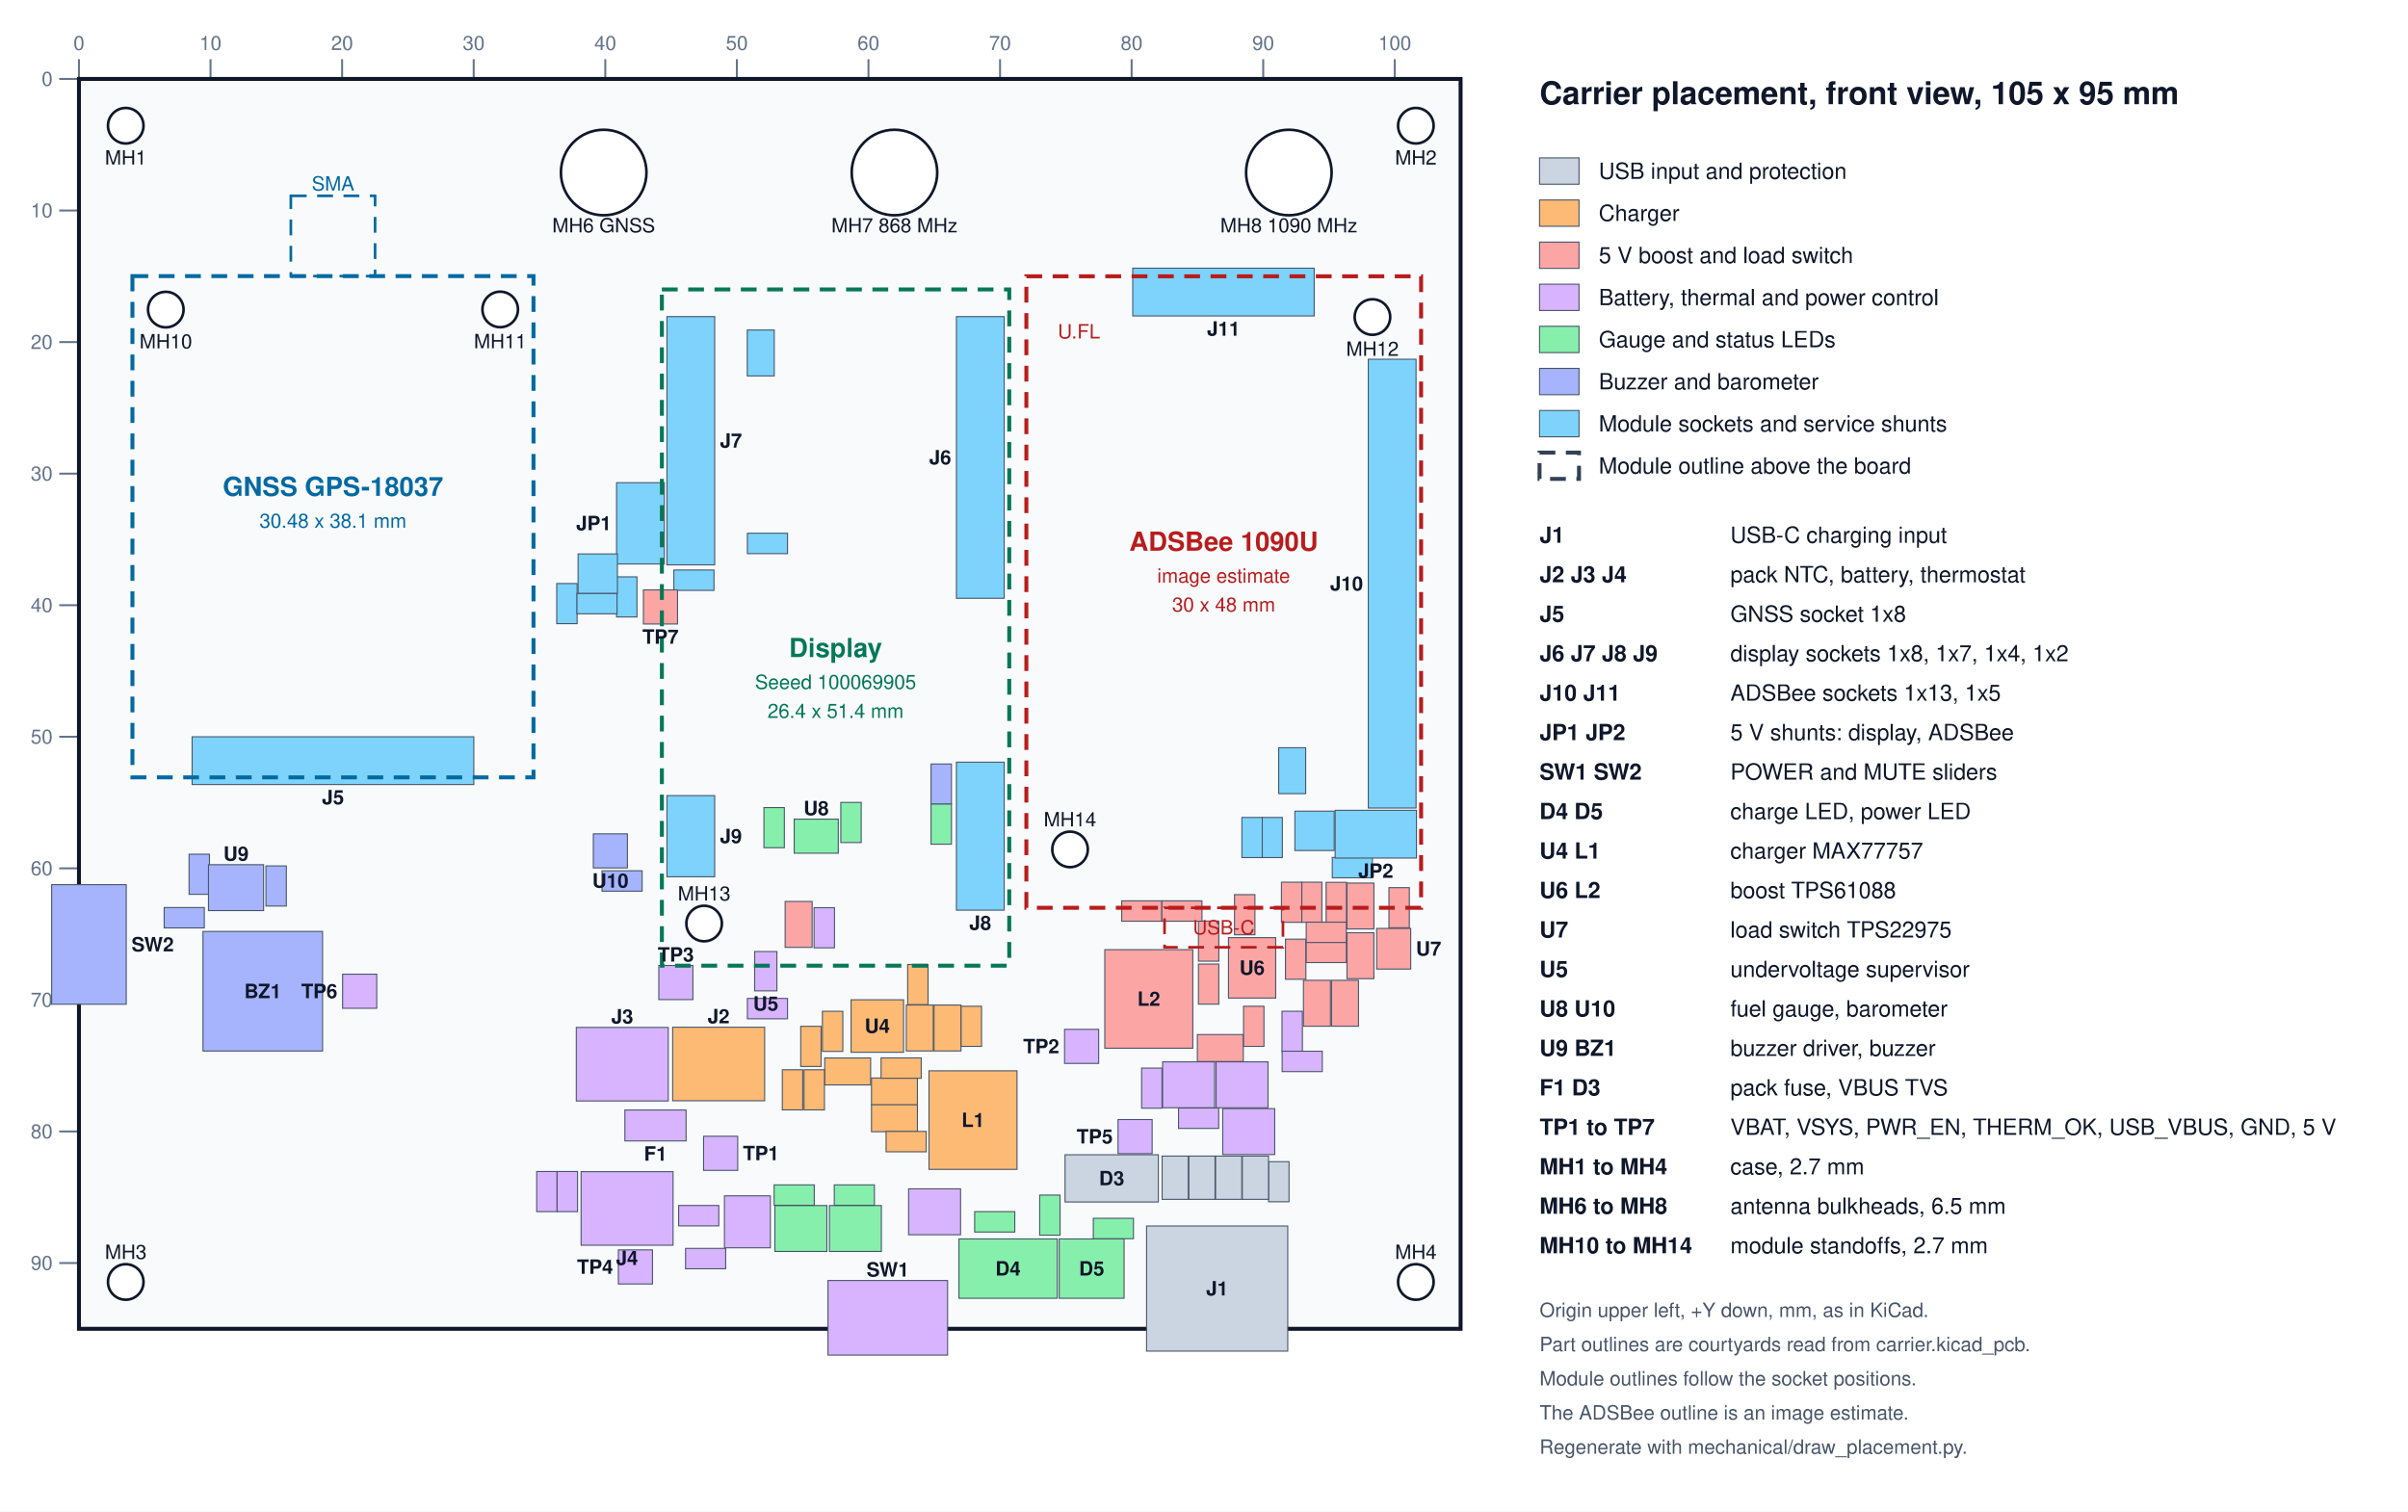
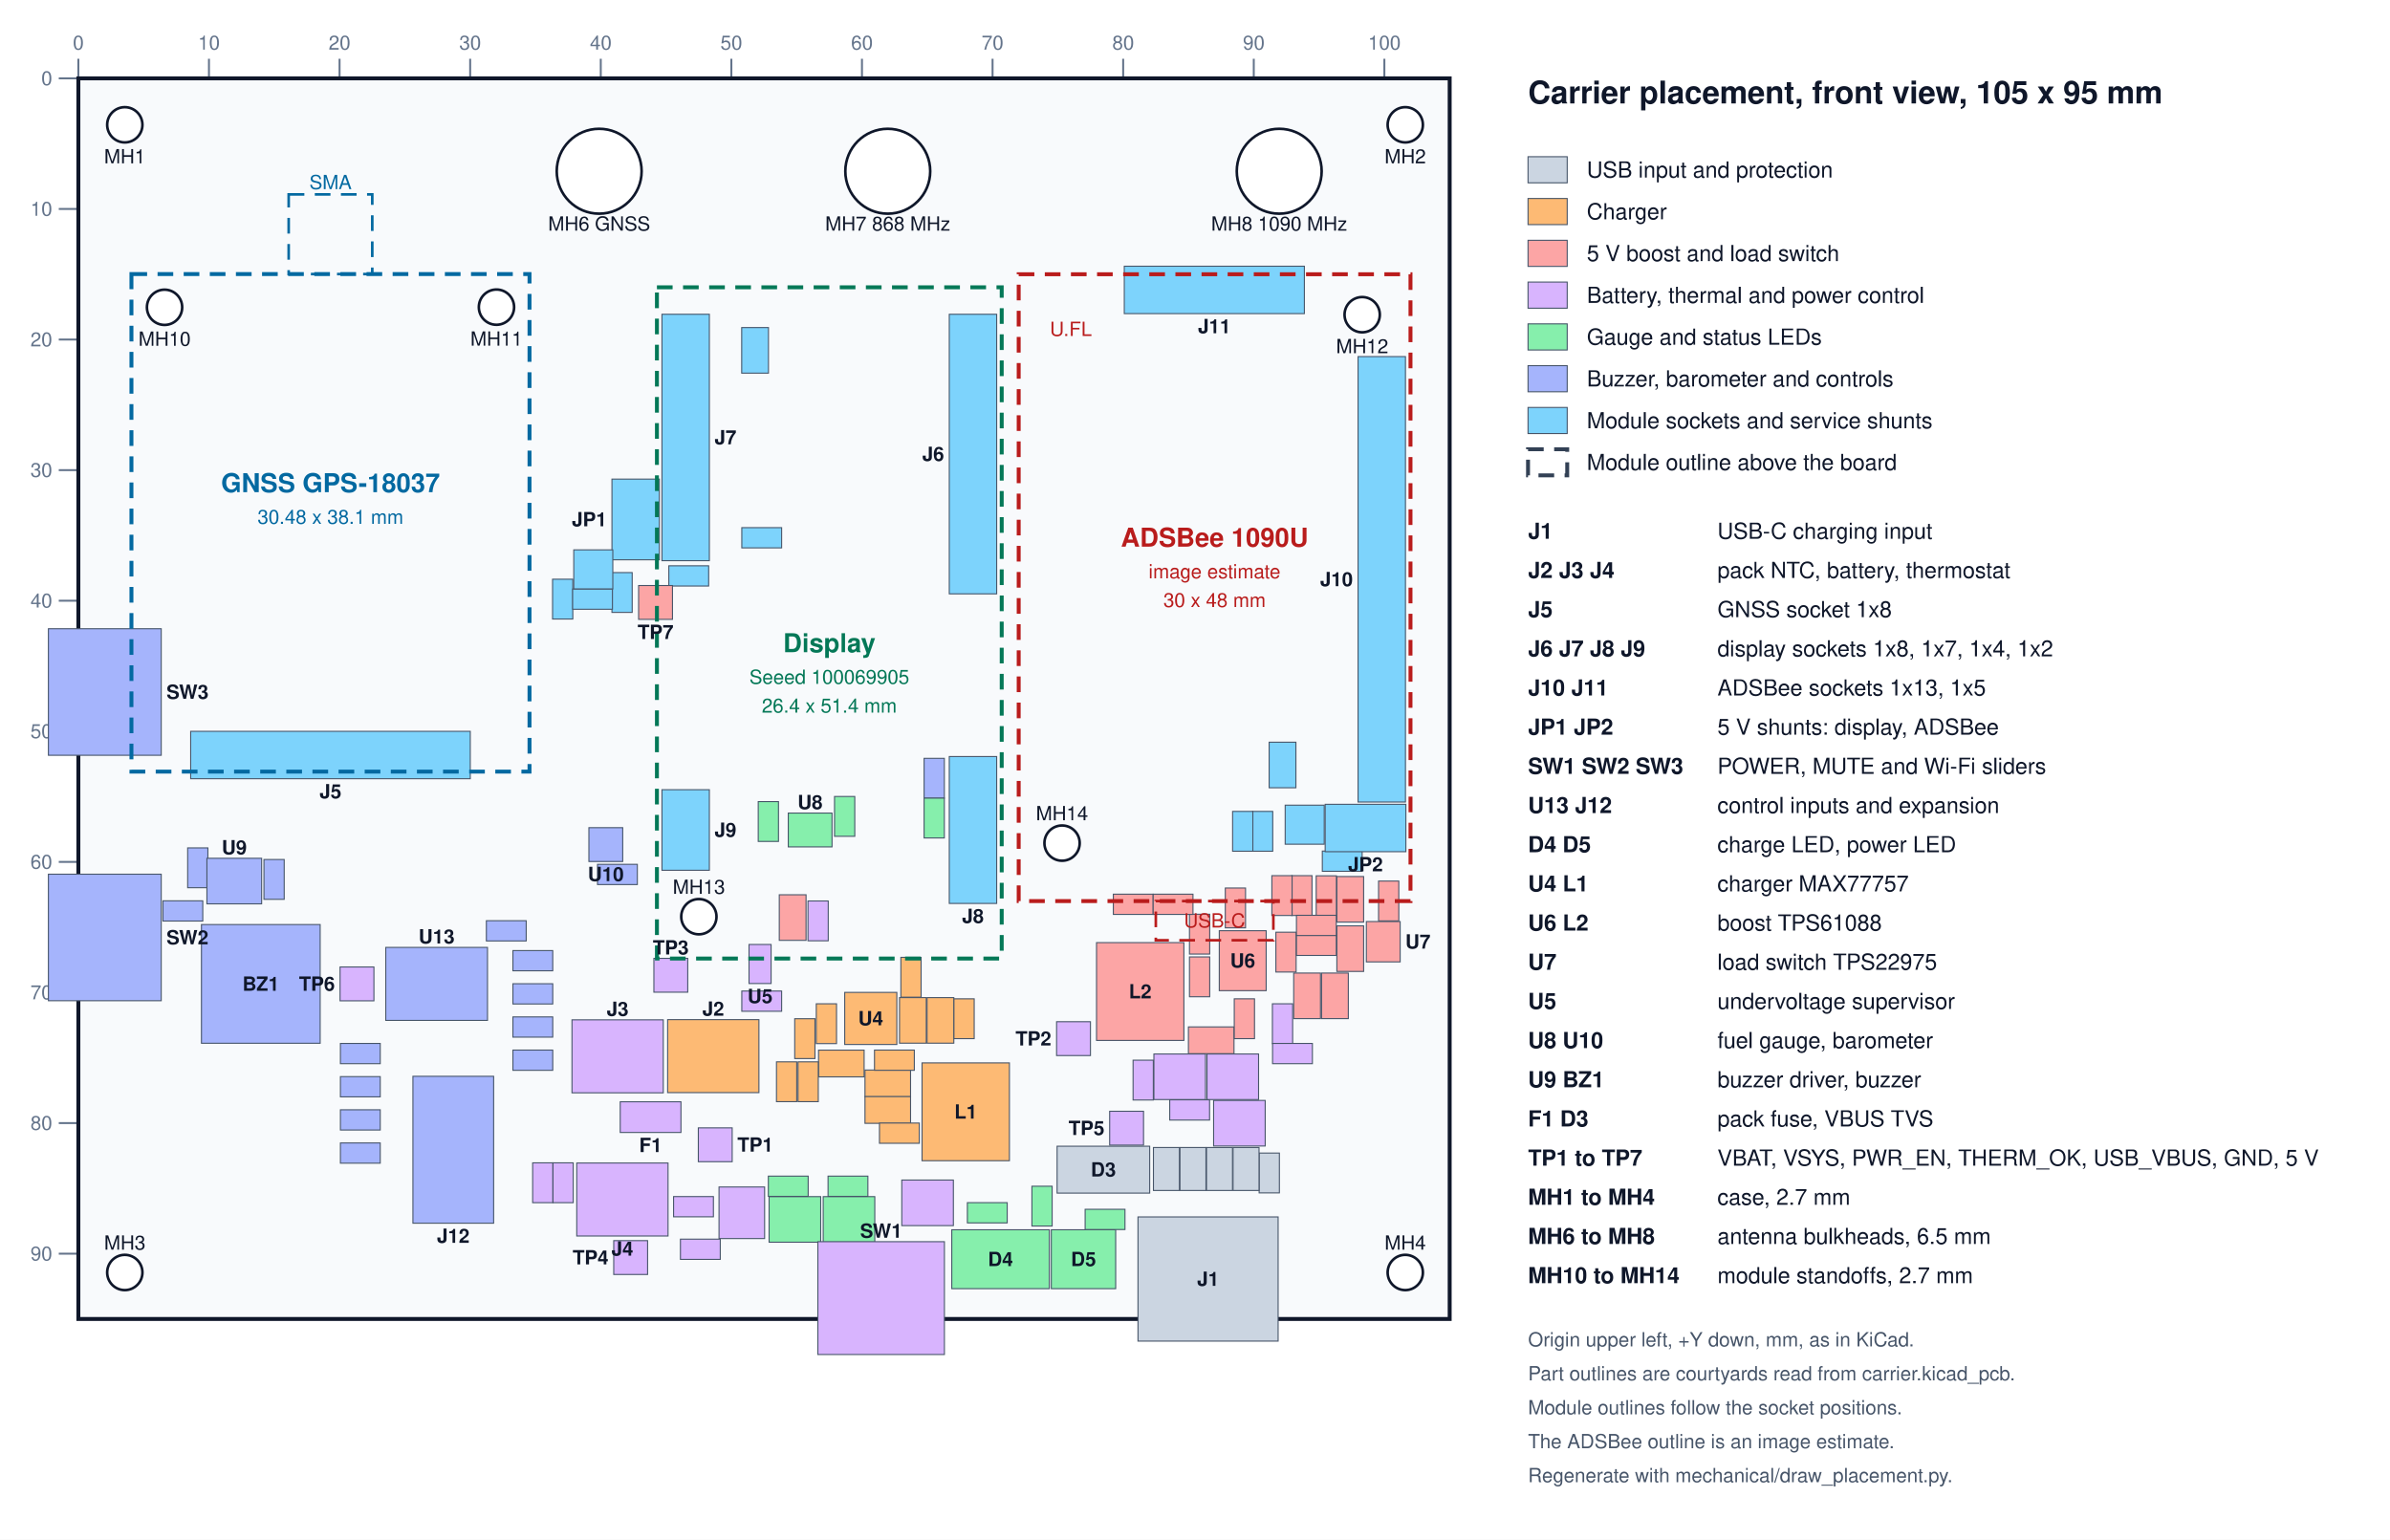
- <svg xmlns="http://www.w3.org/2000/svg" width="1830" height="1149" viewBox="-6 -6 183 114.9" font-family="Helvetica,Arial,sans-serif">
-   <rect x="-6" y="-6" width="183" height="114.9" fill="#ffffff" />
+ <svg xmlns="http://www.w3.org/2000/svg" width="1830" height="1179" viewBox="-6 -6 183 117.9" font-family="Helvetica,Arial,sans-serif">
+   <rect x="-6" y="-6" width="183" height="117.9" fill="#ffffff" />
  <line x1="0.000" y1="-1.500" x2="0.000" y2="0.000" fill="none" stroke="#64748b" stroke-width="0.15" />
  <text x="0.000" y="-2.200" font-size="1.5" text-anchor="middle" fill="#64748b">0</text>
  <line x1="10.000" y1="-1.500" x2="10.000" y2="0.000" fill="none" stroke="#64748b" stroke-width="0.15" />
  <text x="10.000" y="-2.200" font-size="1.5" text-anchor="middle" fill="#64748b">10</text>
  <line x1="20.000" y1="-1.500" x2="20.000" y2="0.000" fill="none" stroke="#64748b" stroke-width="0.15" />
  <text x="20.000" y="-2.200" font-size="1.5" text-anchor="middle" fill="#64748b">20</text>
  <line x1="30.000" y1="-1.500" x2="30.000" y2="0.000" fill="none" stroke="#64748b" stroke-width="0.15" />
  <text x="30.000" y="-2.200" font-size="1.5" text-anchor="middle" fill="#64748b">30</text>
  <line x1="40.000" y1="-1.500" x2="40.000" y2="0.000" fill="none" stroke="#64748b" stroke-width="0.15" />
  <text x="40.000" y="-2.200" font-size="1.5" text-anchor="middle" fill="#64748b">40</text>
  <line x1="50.000" y1="-1.500" x2="50.000" y2="0.000" fill="none" stroke="#64748b" stroke-width="0.15" />
  <text x="50.000" y="-2.200" font-size="1.5" text-anchor="middle" fill="#64748b">50</text>
  <line x1="60.000" y1="-1.500" x2="60.000" y2="0.000" fill="none" stroke="#64748b" stroke-width="0.15" />
  <text x="60.000" y="-2.200" font-size="1.5" text-anchor="middle" fill="#64748b">60</text>
  <line x1="70.000" y1="-1.500" x2="70.000" y2="0.000" fill="none" stroke="#64748b" stroke-width="0.15" />
  <text x="70.000" y="-2.200" font-size="1.5" text-anchor="middle" fill="#64748b">70</text>
  <line x1="80.000" y1="-1.500" x2="80.000" y2="0.000" fill="none" stroke="#64748b" stroke-width="0.15" />
  <text x="80.000" y="-2.200" font-size="1.5" text-anchor="middle" fill="#64748b">80</text>
  <line x1="90.000" y1="-1.500" x2="90.000" y2="0.000" fill="none" stroke="#64748b" stroke-width="0.15" />
  <text x="90.000" y="-2.200" font-size="1.5" text-anchor="middle" fill="#64748b">90</text>
  <line x1="100.000" y1="-1.500" x2="100.000" y2="0.000" fill="none" stroke="#64748b" stroke-width="0.15" />
  <text x="100.000" y="-2.200" font-size="1.5" text-anchor="middle" fill="#64748b">100</text>
  <line x1="-1.500" y1="0.000" x2="0.000" y2="0.000" fill="none" stroke="#64748b" stroke-width="0.15" />
  <text x="-2.000" y="0.525" font-size="1.5" text-anchor="end" fill="#64748b">0</text>
  <line x1="-1.500" y1="10.000" x2="0.000" y2="10.000" fill="none" stroke="#64748b" stroke-width="0.15" />
  <text x="-2.000" y="10.525" font-size="1.5" text-anchor="end" fill="#64748b">10</text>
  <line x1="-1.500" y1="20.000" x2="0.000" y2="20.000" fill="none" stroke="#64748b" stroke-width="0.15" />
  <text x="-2.000" y="20.525" font-size="1.5" text-anchor="end" fill="#64748b">20</text>
  <line x1="-1.500" y1="30.000" x2="0.000" y2="30.000" fill="none" stroke="#64748b" stroke-width="0.15" />
  <text x="-2.000" y="30.525" font-size="1.5" text-anchor="end" fill="#64748b">30</text>
  <line x1="-1.500" y1="40.000" x2="0.000" y2="40.000" fill="none" stroke="#64748b" stroke-width="0.15" />
  <text x="-2.000" y="40.525" font-size="1.5" text-anchor="end" fill="#64748b">40</text>
  <line x1="-1.500" y1="50.000" x2="0.000" y2="50.000" fill="none" stroke="#64748b" stroke-width="0.15" />
  <text x="-2.000" y="50.525" font-size="1.5" text-anchor="end" fill="#64748b">50</text>
  <line x1="-1.500" y1="60.000" x2="0.000" y2="60.000" fill="none" stroke="#64748b" stroke-width="0.15" />
  <text x="-2.000" y="60.525" font-size="1.5" text-anchor="end" fill="#64748b">60</text>
  <line x1="-1.500" y1="70.000" x2="0.000" y2="70.000" fill="none" stroke="#64748b" stroke-width="0.15" />
  <text x="-2.000" y="70.525" font-size="1.5" text-anchor="end" fill="#64748b">70</text>
  <line x1="-1.500" y1="80.000" x2="0.000" y2="80.000" fill="none" stroke="#64748b" stroke-width="0.15" />
  <text x="-2.000" y="80.525" font-size="1.5" text-anchor="end" fill="#64748b">80</text>
  <line x1="-1.500" y1="90.000" x2="0.000" y2="90.000" fill="none" stroke="#64748b" stroke-width="0.15" />
  <text x="-2.000" y="90.525" font-size="1.5" text-anchor="end" fill="#64748b">90</text>
  <rect x="0.000" y="0.000" width="105.000" height="95.000" fill="#f8fafc" stroke="#0f172a" stroke-width="0.3" />
  <rect x="9.425" y="64.797" width="9.090" height="9.090" fill="#a5b4fc" stroke="#475569" stroke-width="0.08" />
  <rect x="90.411" y="82.295" width="1.550" height="3.050" fill="#cbd5e1" stroke="#475569" stroke-width="0.08" />
  <rect x="60.231" y="75.937" width="3.490" height="2.050" fill="#fdba74" stroke="#475569" stroke-width="0.08" />
  <rect x="56.675" y="74.413" width="3.490" height="2.050" fill="#fdba74" stroke="#475569" stroke-width="0.08" />
  <rect x="55.867" y="62.991" width="1.550" height="3.050" fill="#d8b4fe" stroke="#475569" stroke-width="0.08" />
  <rect x="84.996" y="72.635" width="3.490" height="2.050" fill="#fca5a5" stroke="#475569" stroke-width="0.08" />
  <rect x="53.669" y="62.517" width="2.050" height="3.490" fill="#fca5a5" stroke="#475569" stroke-width="0.08" />
  <rect x="87.820" y="62.000" width="1.550" height="3.050" fill="#fca5a5" stroke="#475569" stroke-width="0.08" />
  <rect x="85.077" y="67.276" width="1.550" height="3.050" fill="#fca5a5" stroke="#475569" stroke-width="0.08" />
  <rect x="88.506" y="70.484" width="1.550" height="3.050" fill="#fca5a5" stroke="#475569" stroke-width="0.08" />
  <rect x="93.057" y="68.511" width="2.050" height="3.490" fill="#fca5a5" stroke="#475569" stroke-width="0.08" />
  <rect x="95.190" y="68.511" width="2.050" height="3.490" fill="#fca5a5" stroke="#475569" stroke-width="0.08" />
  <rect x="96.362" y="64.897" width="2.050" height="3.490" fill="#fca5a5" stroke="#475569" stroke-width="0.08" />
  <rect x="94.780" y="61.065" width="1.550" height="3.050" fill="#fca5a5" stroke="#475569" stroke-width="0.08" />
  <rect x="92.909" y="61.053" width="1.550" height="3.050" fill="#fca5a5" stroke="#475569" stroke-width="0.08" />
  <rect x="99.555" y="61.467" width="1.550" height="3.050" fill="#fca5a5" stroke="#475569" stroke-width="0.08" />
  <rect x="96.362" y="61.120" width="2.050" height="3.490" fill="#fca5a5" stroke="#475569" stroke-width="0.08" />
  <rect x="50.791" y="19.083" width="2.050" height="3.490" fill="#7dd3fc" stroke="#475569" stroke-width="0.08" />
  <rect x="91.177" y="50.833" width="2.050" height="3.490" fill="#7dd3fc" stroke="#475569" stroke-width="0.08" />
  <rect x="52.057" y="55.382" width="1.550" height="3.050" fill="#86efac" stroke="#475569" stroke-width="0.08" />
  <rect x="14.211" y="59.816" width="1.550" height="3.050" fill="#a5b4fc" stroke="#475569" stroke-width="0.08" />
  <rect x="64.757" y="52.069" width="1.550" height="3.050" fill="#a5b4fc" stroke="#475569" stroke-width="0.08" />
  <rect x="39.750" y="60.185" width="3.050" height="1.550" fill="#a5b4fc" stroke="#475569" stroke-width="0.08" />
  <rect x="34.785" y="83.044" width="1.550" height="3.050" fill="#d8b4fe" stroke="#475569" stroke-width="0.08" />
  <rect x="64.983" y="70.391" width="2.050" height="3.490" fill="#fdba74" stroke="#475569" stroke-width="0.08" />
  <rect x="60.959" y="74.409" width="3.050" height="1.550" fill="#fdba74" stroke="#475569" stroke-width="0.08" />
  <rect x="54.851" y="72.008" width="1.550" height="3.050" fill="#fdba74" stroke="#475569" stroke-width="0.08" />
  <rect x="79.247" y="62.471" width="3.050" height="1.550" fill="#fca5a5" stroke="#475569" stroke-width="0.08" />
  <rect x="91.427" y="70.865" width="1.550" height="3.050" fill="#d8b4fe" stroke="#475569" stroke-width="0.08" />
  <rect x="40.856" y="37.845" width="1.550" height="3.050" fill="#7dd3fc" stroke="#475569" stroke-width="0.08" />
  <rect x="95.249" y="59.169" width="3.050" height="1.550" fill="#7dd3fc" stroke="#475569" stroke-width="0.08" />
+   <rect x="31.241" y="64.503" width="3.050" height="1.550" fill="#a5b4fc" stroke="#475569" stroke-width="0.08" />
  <rect x="62.979" y="67.309" width="1.550" height="3.050" fill="#fdba74" stroke="#475569" stroke-width="0.08" />
  <rect x="62.874" y="70.391" width="2.050" height="3.490" fill="#fdba74" stroke="#475569" stroke-width="0.08" />
  <rect x="56.502" y="70.865" width="1.550" height="3.050" fill="#fdba74" stroke="#475569" stroke-width="0.08" />
  <rect x="67.043" y="70.484" width="1.550" height="3.050" fill="#fdba74" stroke="#475569" stroke-width="0.08" />
  <rect x="60.231" y="77.969" width="3.490" height="2.050" fill="#fdba74" stroke="#475569" stroke-width="0.08" />
  <rect x="74.941" y="81.771" width="7.090" height="3.590" fill="#cbd5e1" stroke="#475569" stroke-width="0.08" />
  <rect x="66.877" y="88.169" width="7.470" height="4.510" fill="#86efac" stroke="#475569" stroke-width="0.08" />
  <rect x="74.497" y="88.169" width="4.930" height="4.510" fill="#86efac" stroke="#475569" stroke-width="0.08" />
  <rect x="82.317" y="81.870" width="1.990" height="3.290" fill="#cbd5e1" stroke="#475569" stroke-width="0.08" />
  <rect x="88.413" y="81.870" width="1.990" height="3.290" fill="#cbd5e1" stroke="#475569" stroke-width="0.08" />
  <rect x="86.381" y="81.870" width="1.990" height="3.290" fill="#cbd5e1" stroke="#475569" stroke-width="0.08" />
  <rect x="84.349" y="81.870" width="1.990" height="3.290" fill="#cbd5e1" stroke="#475569" stroke-width="0.08" />
  <rect x="41.490" y="78.369" width="4.650" height="2.350" fill="#d8b4fe" stroke="#475569" stroke-width="0.08" />
  <rect x="81.135" y="87.185" width="10.730" height="9.510" fill="#cbd5e1" stroke="#475569" stroke-width="0.08" />
  <rect x="97.985" y="21.305" width="3.630" height="34.110" fill="#7dd3fc" stroke="#475569" stroke-width="0.08" />
  <rect x="80.085" y="14.385" width="13.790" height="3.630" fill="#7dd3fc" stroke="#475569" stroke-width="0.08" />
+   <rect x="25.617" y="76.417" width="6.180" height="11.250" fill="#a5b4fc" stroke="#475569" stroke-width="0.08" />
  <rect x="45.120" y="72.077" width="6.990" height="5.590" fill="#fdba74" stroke="#475569" stroke-width="0.08" />
  <rect x="37.796" y="72.093" width="6.990" height="5.590" fill="#d8b4fe" stroke="#475569" stroke-width="0.08" />
  <rect x="38.161" y="83.057" width="6.990" height="5.590" fill="#d8b4fe" stroke="#475569" stroke-width="0.08" />
  <rect x="8.599" y="50.001" width="21.410" height="3.630" fill="#7dd3fc" stroke="#475569" stroke-width="0.08" />
  <rect x="66.685" y="18.065" width="3.630" height="21.410" fill="#7dd3fc" stroke="#475569" stroke-width="0.08" />
  <rect x="44.685" y="18.065" width="3.630" height="18.870" fill="#7dd3fc" stroke="#475569" stroke-width="0.08" />
  <rect x="66.685" y="51.931" width="3.630" height="11.250" fill="#7dd3fc" stroke="#475569" stroke-width="0.08" />
  <rect x="44.685" y="54.471" width="3.630" height="6.170" fill="#7dd3fc" stroke="#475569" stroke-width="0.08" />
  <rect x="40.857" y="30.687" width="3.630" height="6.180" fill="#7dd3fc" stroke="#475569" stroke-width="0.08" />
  <rect x="95.467" y="55.589" width="6.180" height="3.630" fill="#7dd3fc" stroke="#475569" stroke-width="0.08" />
  <rect x="64.600" y="75.391" width="6.690" height="7.490" fill="#fdba74" stroke="#475569" stroke-width="0.08" />
  <rect x="77.960" y="66.181" width="6.690" height="7.490" fill="#fca5a5" stroke="#475569" stroke-width="0.08" />
  <rect x="63.049" y="84.361" width="3.950" height="3.490" fill="#d8b4fe" stroke="#475569" stroke-width="0.08" />
  <rect x="57.032" y="85.631" width="3.950" height="3.490" fill="#86efac" stroke="#475569" stroke-width="0.08" />
  <rect x="52.889" y="85.631" width="3.950" height="3.490" fill="#86efac" stroke="#475569" stroke-width="0.08" />
  <rect x="49.055" y="84.893" width="3.490" height="3.950" fill="#d8b4fe" stroke="#475569" stroke-width="0.08" />
  <rect x="86.417" y="74.709" width="3.950" height="3.490" fill="#d8b4fe" stroke="#475569" stroke-width="0.08" />
  <rect x="86.925" y="78.265" width="3.950" height="3.490" fill="#d8b4fe" stroke="#475569" stroke-width="0.08" />
  <rect x="82.353" y="74.709" width="3.950" height="3.490" fill="#d8b4fe" stroke="#475569" stroke-width="0.08" />
  <rect x="36.341" y="83.044" width="1.550" height="3.050" fill="#d8b4fe" stroke="#475569" stroke-width="0.08" />
  <rect x="46.100" y="88.887" width="3.050" height="1.550" fill="#d8b4fe" stroke="#475569" stroke-width="0.08" />
  <rect x="50.799" y="69.888" width="3.050" height="1.550" fill="#d8b4fe" stroke="#475569" stroke-width="0.08" />
  <rect x="91.693" y="65.383" width="1.550" height="3.050" fill="#fca5a5" stroke="#475569" stroke-width="0.08" />
  <rect x="93.268" y="65.613" width="3.050" height="1.550" fill="#fca5a5" stroke="#475569" stroke-width="0.08" />
  <rect x="85.077" y="64.007" width="1.550" height="3.050" fill="#fca5a5" stroke="#475569" stroke-width="0.08" />
  <rect x="91.385" y="61.053" width="1.550" height="3.050" fill="#fca5a5" stroke="#475569" stroke-width="0.08" />
  <rect x="93.268" y="64.089" width="3.050" height="1.550" fill="#fca5a5" stroke="#475569" stroke-width="0.08" />
  <rect x="64.757" y="55.117" width="1.550" height="3.050" fill="#86efac" stroke="#475569" stroke-width="0.08" />
  <rect x="57.899" y="54.990" width="1.550" height="3.050" fill="#86efac" stroke="#475569" stroke-width="0.08" />
  <rect x="68.071" y="86.093" width="3.050" height="1.550" fill="#86efac" stroke="#475569" stroke-width="0.08" />
  <rect x="77.088" y="86.601" width="3.050" height="1.550" fill="#86efac" stroke="#475569" stroke-width="0.08" />
  <rect x="8.369" y="58.927" width="1.550" height="3.050" fill="#a5b4fc" stroke="#475569" stroke-width="0.08" />
  <rect x="6.476" y="62.979" width="3.050" height="1.550" fill="#a5b4fc" stroke="#475569" stroke-width="0.08" />
  <rect x="45.211" y="37.325" width="3.050" height="1.550" fill="#7dd3fc" stroke="#475569" stroke-width="0.08" />
-   <rect x="50.799" y="34.531" width="3.050" height="1.550" fill="#7dd3fc" stroke="#475569" stroke-width="0.08" />
+   <rect x="50.799" y="34.404" width="3.050" height="1.550" fill="#7dd3fc" stroke="#475569" stroke-width="0.08" />
  <rect x="73.012" y="84.835" width="1.550" height="3.050" fill="#86efac" stroke="#475569" stroke-width="0.08" />
  <rect x="57.403" y="84.061" width="3.050" height="1.550" fill="#86efac" stroke="#475569" stroke-width="0.08" />
  <rect x="52.831" y="84.061" width="3.050" height="1.550" fill="#86efac" stroke="#475569" stroke-width="0.08" />
  <rect x="53.454" y="75.310" width="1.550" height="3.050" fill="#fdba74" stroke="#475569" stroke-width="0.08" />
  <rect x="82.295" y="62.471" width="3.050" height="1.550" fill="#fca5a5" stroke="#475569" stroke-width="0.08" />
  <rect x="91.439" y="73.901" width="3.050" height="1.550" fill="#d8b4fe" stroke="#475569" stroke-width="0.08" />
  <rect x="83.565" y="78.219" width="3.050" height="1.550" fill="#d8b4fe" stroke="#475569" stroke-width="0.08" />
  <rect x="80.759" y="75.183" width="1.550" height="3.050" fill="#d8b4fe" stroke="#475569" stroke-width="0.08" />
  <rect x="45.575" y="85.627" width="3.050" height="1.550" fill="#d8b4fe" stroke="#475569" stroke-width="0.08" />
  <rect x="36.309" y="38.353" width="1.550" height="3.050" fill="#7dd3fc" stroke="#475569" stroke-width="0.08" />
  <rect x="37.845" y="39.103" width="3.050" height="1.550" fill="#7dd3fc" stroke="#475569" stroke-width="0.08" />
  <rect x="89.903" y="56.133" width="1.550" height="3.050" fill="#7dd3fc" stroke="#475569" stroke-width="0.08" />
  <rect x="88.379" y="56.133" width="1.550" height="3.050" fill="#7dd3fc" stroke="#475569" stroke-width="0.08" />
+   <rect x="20.065" y="73.901" width="3.050" height="1.550" fill="#a5b4fc" stroke="#475569" stroke-width="0.08" />
+   <rect x="20.065" y="76.441" width="3.050" height="1.550" fill="#a5b4fc" stroke="#475569" stroke-width="0.08" />
+   <rect x="20.065" y="78.981" width="3.050" height="1.550" fill="#a5b4fc" stroke="#475569" stroke-width="0.08" />
+   <rect x="20.065" y="81.521" width="3.050" height="1.550" fill="#a5b4fc" stroke="#475569" stroke-width="0.08" />
+   <rect x="33.273" y="74.409" width="3.050" height="1.550" fill="#a5b4fc" stroke="#475569" stroke-width="0.08" />
+   <rect x="33.273" y="71.869" width="3.050" height="1.550" fill="#a5b4fc" stroke="#475569" stroke-width="0.08" />
+   <rect x="33.273" y="69.329" width="3.050" height="1.550" fill="#a5b4fc" stroke="#475569" stroke-width="0.08" />
+   <rect x="33.273" y="66.789" width="3.050" height="1.550" fill="#a5b4fc" stroke="#475569" stroke-width="0.08" />
  <rect x="55.105" y="75.310" width="1.550" height="3.050" fill="#fdba74" stroke="#475569" stroke-width="0.08" />
  <rect x="61.340" y="79.997" width="3.050" height="1.550" fill="#fdba74" stroke="#475569" stroke-width="0.08" />
-   <rect x="56.923" y="91.329" width="9.090" height="5.670" fill="#d8b4fe" stroke="#475569" stroke-width="0.08" />
-   <rect x="-2.075" y="61.241" width="5.670" height="9.090" fill="#a5b4fc" stroke="#475569" stroke-width="0.08" />
+   <rect x="56.623" y="89.082" width="9.690" height="8.640" fill="#d8b4fe" stroke="#475569" stroke-width="0.08" />
+   <rect x="-2.294" y="60.941" width="8.640" height="9.690" fill="#a5b4fc" stroke="#475569" stroke-width="0.08" />
+   <rect x="-2.294" y="42.145" width="8.640" height="9.690" fill="#a5b4fc" stroke="#475569" stroke-width="0.08" />
  <rect x="47.470" y="80.365" width="2.593" height="2.592" fill="#d8b4fe" stroke="#475569" stroke-width="0.08" />
  <rect x="74.902" y="72.237" width="2.593" height="2.592" fill="#d8b4fe" stroke="#475569" stroke-width="0.08" />
  <rect x="44.067" y="67.385" width="2.593" height="2.592" fill="#d8b4fe" stroke="#475569" stroke-width="0.08" />
  <rect x="40.993" y="89.001" width="2.593" height="2.592" fill="#d8b4fe" stroke="#475569" stroke-width="0.08" />
  <rect x="78.966" y="79.095" width="2.593" height="2.592" fill="#d8b4fe" stroke="#475569" stroke-width="0.08" />
  <rect x="20.038" y="68.046" width="2.593" height="2.592" fill="#d8b4fe" stroke="#475569" stroke-width="0.08" />
  <rect x="42.898" y="38.836" width="2.593" height="2.592" fill="#fca5a5" stroke="#475569" stroke-width="0.08" />
  <rect x="39.091" y="57.379" width="2.590" height="2.590" fill="#a5b4fc" stroke="#475569" stroke-width="0.08" />
  <rect x="92.405" y="55.655" width="2.990" height="2.990" fill="#7dd3fc" stroke="#475569" stroke-width="0.08" />
  <rect x="37.932" y="36.105" width="2.990" height="2.990" fill="#7dd3fc" stroke="#475569" stroke-width="0.08" />
+   <rect x="23.537" y="66.547" width="7.790" height="5.590" fill="#a5b4fc" stroke="#475569" stroke-width="0.08" />
  <rect x="58.679" y="69.992" width="3.990" height="3.990" fill="#fdba74" stroke="#475569" stroke-width="0.08" />
  <rect x="51.352" y="66.323" width="1.690" height="2.990" fill="#d8b4fe" stroke="#475569" stroke-width="0.08" />
  <rect x="87.359" y="65.269" width="3.590" height="4.590" fill="#fca5a5" stroke="#475569" stroke-width="0.08" />
  <rect x="98.620" y="64.567" width="2.590" height="3.090" fill="#fca5a5" stroke="#475569" stroke-width="0.08" />
  <rect x="54.357" y="56.261" width="3.350" height="2.590" fill="#86efac" stroke="#475569" stroke-width="0.08" />
  <rect x="9.843" y="59.723" width="4.190" height="3.490" fill="#a5b4fc" stroke="#475569" stroke-width="0.08" />
  <circle cx="3.556" cy="3.556" r="1.350" fill="#ffffff" stroke="#0f172a" stroke-width="0.2" />
  <text x="3.556" y="6.506" font-size="1.5" text-anchor="middle" fill="#0f172a">MH1</text>
  <circle cx="6.600" cy="17.531" r="1.350" fill="#ffffff" stroke="#0f172a" stroke-width="0.2" />
  <text x="6.600" y="20.481" font-size="1.5" text-anchor="middle" fill="#0f172a">MH10</text>
  <circle cx="32.014" cy="17.520" r="1.350" fill="#ffffff" stroke="#0f172a" stroke-width="0.2" />
  <text x="32.014" y="20.470" font-size="1.5" text-anchor="middle" fill="#0f172a">MH11</text>
  <circle cx="98.301" cy="18.097" r="1.350" fill="#ffffff" stroke="#0f172a" stroke-width="0.2" />
  <text x="98.301" y="21.047" font-size="1.5" text-anchor="middle" fill="#0f172a">MH12</text>
  <circle cx="47.511" cy="64.195" r="1.350" fill="#ffffff" stroke="#0f172a" stroke-width="0.2" />
  <text x="47.511" y="62.445" font-size="1.5" text-anchor="middle" fill="#0f172a">MH13</text>
  <circle cx="75.321" cy="58.561" r="1.350" fill="#ffffff" stroke="#0f172a" stroke-width="0.2" />
  <text x="75.321" y="56.811" font-size="1.5" text-anchor="middle" fill="#0f172a">MH14</text>
  <circle cx="101.600" cy="3.556" r="1.350" fill="#ffffff" stroke="#0f172a" stroke-width="0.2" />
  <text x="101.600" y="6.506" font-size="1.5" text-anchor="middle" fill="#0f172a">MH2</text>
  <circle cx="3.556" cy="91.440" r="1.350" fill="#ffffff" stroke="#0f172a" stroke-width="0.2" />
  <text x="3.556" y="89.690" font-size="1.5" text-anchor="middle" fill="#0f172a">MH3</text>
  <circle cx="101.600" cy="91.440" r="1.350" fill="#ffffff" stroke="#0f172a" stroke-width="0.2" />
  <text x="101.600" y="89.690" font-size="1.5" text-anchor="middle" fill="#0f172a">MH4</text>
  <circle cx="39.878" cy="7.112" r="3.250" fill="#e2e8f0" stroke="#64748b" stroke-width="0.1" />
  <circle cx="39.878" cy="7.112" r="3.250" fill="#ffffff" stroke="#0f172a" stroke-width="0.2" />
  <text x="39.878" y="11.662" font-size="1.5" text-anchor="middle" fill="#0f172a">MH6 GNSS</text>
  <circle cx="61.976" cy="7.112" r="3.250" fill="#e2e8f0" stroke="#64748b" stroke-width="0.1" />
  <circle cx="61.976" cy="7.112" r="3.250" fill="#ffffff" stroke="#0f172a" stroke-width="0.2" />
  <text x="61.976" y="11.662" font-size="1.5" text-anchor="middle" fill="#0f172a">MH7 868 MHz</text>
  <circle cx="91.948" cy="7.112" r="3.250" fill="#e2e8f0" stroke="#64748b" stroke-width="0.1" />
  <circle cx="91.948" cy="7.112" r="3.250" fill="#ffffff" stroke="#0f172a" stroke-width="0.2" />
  <text x="91.948" y="11.662" font-size="1.5" text-anchor="middle" fill="#0f172a">MH8 1090 MHz</text>
  <rect x="4.064" y="14.986" width="30.480" height="38.100" fill="none" stroke="#0369a1" stroke-width="0.3" stroke-dasharray="1.2 0.8" />
  <text x="19.304" y="31.688" font-size="2" text-anchor="middle" font-weight="bold" fill="#0369a1">GNSS GPS-18037</text>
  <text x="19.304" y="34.113" font-size="1.5" text-anchor="middle" fill="#0369a1">30.48 x 38.1 mm</text>
  <rect x="16.104" y="8.886" width="6.400" height="6.100" fill="none" stroke="#0369a1" stroke-width="0.2" stroke-dasharray="1.2 0.8" />
  <text x="19.304" y="8.486" font-size="1.5" text-anchor="middle" fill="#0369a1">SMA</text>
  <rect x="44.300" y="16.000" width="26.400" height="51.400" fill="none" stroke="#047857" stroke-width="0.3" stroke-dasharray="1.2 0.8" />
  <text x="57.500" y="43.942" font-size="2" text-anchor="middle" font-weight="bold" fill="#047857">Display</text>
  <text x="57.500" y="46.367" font-size="1.5" text-anchor="middle" fill="#047857">Seeed 100069905</text>
  <text x="57.500" y="48.567" font-size="1.5" text-anchor="middle" fill="#047857">26.4 x 51.4 mm</text>
  <rect x="72.000" y="15.000" width="30.000" height="48.000" fill="none" stroke="#b91c1c" stroke-width="0.3" stroke-dasharray="1.2 0.8" />
  <text x="87.000" y="35.860" font-size="2" text-anchor="middle" font-weight="bold" fill="#b91c1c">ADSBee 1090U</text>
  <text x="87.000" y="38.285" font-size="1.5" text-anchor="middle" fill="#b91c1c">image estimate</text>
  <text x="87.000" y="40.485" font-size="1.5" text-anchor="middle" fill="#b91c1c">30 x 48 mm</text>
  <rect x="82.500" y="63.000" width="9.000" height="3.000" fill="none" stroke="#b91c1c" stroke-width="0.2" stroke-dasharray="1.2 0.8" />
  <text x="87.000" y="65.025" font-size="1.5" text-anchor="middle" fill="#b91c1c">USB-C</text>
  <text x="76.000" y="19.725" font-size="1.5" text-anchor="middle" fill="#b91c1c">U.FL</text>
  <text x="86.500" y="92.465" font-size="1.5" text-anchor="middle" font-weight="bold" fill="#0f172a">J1</text>
  <text x="48.615" y="71.777" font-size="1.5" text-anchor="middle" font-weight="bold" fill="#0f172a">J2</text>
  <text x="41.291" y="71.793" font-size="1.5" text-anchor="middle" font-weight="bold" fill="#0f172a">J3</text>
  <text x="41.656" y="90.147" font-size="1.5" text-anchor="middle" font-weight="bold" fill="#0f172a">J4</text>
  <text x="19.304" y="55.131" font-size="1.5" text-anchor="middle" font-weight="bold" fill="#0f172a">J5</text>
  <text x="66.285" y="29.295" font-size="1.5" text-anchor="end" font-weight="bold" fill="#0f172a">J6</text>
  <text x="48.715" y="28.025" font-size="1.5" text-anchor="start" font-weight="bold" fill="#0f172a">J7</text>
  <text x="68.500" y="64.681" font-size="1.5" text-anchor="middle" font-weight="bold" fill="#0f172a">J8</text>
  <text x="48.715" y="58.081" font-size="1.5" text-anchor="start" font-weight="bold" fill="#0f172a">J9</text>
  <text x="97.585" y="38.885" font-size="1.5" text-anchor="end" font-weight="bold" fill="#0f172a">J10</text>
  <text x="86.980" y="19.515" font-size="1.5" text-anchor="middle" font-weight="bold" fill="#0f172a">J11</text>
  <text x="40.457" y="34.302" font-size="1.5" text-anchor="end" font-weight="bold" fill="#0f172a">JP1</text>
  <text x="98.557" y="60.719" font-size="1.5" text-anchor="middle" font-weight="bold" fill="#0f172a">JP2</text>
-   <text x="61.468" y="91.029" font-size="1.5" text-anchor="middle" font-weight="bold" fill="#0f172a">SW1</text>
-   <text x="3.995" y="66.311" font-size="1.5" text-anchor="start" font-weight="bold" fill="#0f172a">SW2</text>
+   <text x="61.468" y="88.782" font-size="1.5" text-anchor="middle" font-weight="bold" fill="#0f172a">SW1</text>
+   <text x="6.746" y="66.311" font-size="1.5" text-anchor="start" font-weight="bold" fill="#0f172a">SW2</text>
+   <text x="6.746" y="47.515" font-size="1.5" text-anchor="start" font-weight="bold" fill="#0f172a">SW3</text>
+   <text x="28.707" y="89.167" font-size="1.5" text-anchor="middle" font-weight="bold" fill="#0f172a">J12</text>
+   <text x="27.432" y="66.247" font-size="1.5" text-anchor="middle" font-weight="bold" fill="#0f172a">U13</text>
  <text x="13.970" y="69.867" font-size="1.5" text-anchor="middle" font-weight="bold" fill="#0f172a">BZ1</text>
  <text x="70.612" y="90.949" font-size="1.5" text-anchor="middle" font-weight="bold" fill="#0f172a">D4</text>
  <text x="76.962" y="90.949" font-size="1.5" text-anchor="middle" font-weight="bold" fill="#0f172a">D5</text>
  <text x="43.815" y="82.219" font-size="1.5" text-anchor="middle" font-weight="bold" fill="#0f172a">F1</text>
  <text x="67.945" y="79.661" font-size="1.5" text-anchor="middle" font-weight="bold" fill="#0f172a">L1</text>
  <text x="81.305" y="70.451" font-size="1.5" text-anchor="middle" font-weight="bold" fill="#0f172a">L2</text>
  <text x="60.674" y="72.512" font-size="1.5" text-anchor="middle" font-weight="bold" fill="#0f172a">U4</text>
  <text x="52.197" y="70.813" font-size="1.5" text-anchor="middle" font-weight="bold" fill="#0f172a">U5</text>
  <text x="89.154" y="68.089" font-size="1.5" text-anchor="middle" font-weight="bold" fill="#0f172a">U6</text>
  <text x="101.610" y="66.637" font-size="1.5" text-anchor="start" font-weight="bold" fill="#0f172a">U7</text>
  <text x="56.032" y="55.961" font-size="1.5" text-anchor="middle" font-weight="bold" fill="#0f172a">U8</text>
  <text x="11.938" y="59.423" font-size="1.5" text-anchor="middle" font-weight="bold" fill="#0f172a">U9</text>
  <text x="40.386" y="61.469" font-size="1.5" text-anchor="middle" font-weight="bold" fill="#0f172a">U10</text>
  <text x="78.486" y="84.091" font-size="1.5" text-anchor="middle" font-weight="bold" fill="#0f172a">D3</text>
  <text x="50.463" y="82.186" font-size="1.5" text-anchor="start" font-weight="bold" fill="#0f172a">TP1</text>
  <text x="74.502" y="74.058" font-size="1.5" text-anchor="end" font-weight="bold" fill="#0f172a">TP2</text>
  <text x="45.363" y="67.085" font-size="1.5" text-anchor="middle" font-weight="bold" fill="#0f172a">TP3</text>
  <text x="40.593" y="90.822" font-size="1.5" text-anchor="end" font-weight="bold" fill="#0f172a">TP4</text>
  <text x="78.566" y="80.916" font-size="1.5" text-anchor="end" font-weight="bold" fill="#0f172a">TP5</text>
  <text x="19.638" y="69.867" font-size="1.5" text-anchor="end" font-weight="bold" fill="#0f172a">TP6</text>
  <text x="44.195" y="42.928" font-size="1.5" text-anchor="middle" font-weight="bold" fill="#0f172a">TP7</text>
  <text x="111.000" y="1.920" font-size="2.4" text-anchor="start" font-weight="bold" fill="#0f172a">Carrier placement, front view, 105 x 95 mm</text>
  <rect x="111.000" y="6.000" width="3.000" height="2.000" fill="#cbd5e1" stroke="#475569" stroke-width="0.08" />
  <text x="115.500" y="7.595" font-size="1.7" text-anchor="start" fill="#0f172a">USB input and protection</text>
  <rect x="111.000" y="9.200" width="3.000" height="2.000" fill="#fdba74" stroke="#475569" stroke-width="0.08" />
  <text x="115.500" y="10.795" font-size="1.7" text-anchor="start" fill="#0f172a">Charger</text>
  <rect x="111.000" y="12.400" width="3.000" height="2.000" fill="#fca5a5" stroke="#475569" stroke-width="0.08" />
  <text x="115.500" y="13.995" font-size="1.7" text-anchor="start" fill="#0f172a">5 V boost and load switch</text>
  <rect x="111.000" y="15.600" width="3.000" height="2.000" fill="#d8b4fe" stroke="#475569" stroke-width="0.08" />
  <text x="115.500" y="17.195" font-size="1.7" text-anchor="start" fill="#0f172a">Battery, thermal and power control</text>
  <rect x="111.000" y="18.800" width="3.000" height="2.000" fill="#86efac" stroke="#475569" stroke-width="0.08" />
  <text x="115.500" y="20.395" font-size="1.7" text-anchor="start" fill="#0f172a">Gauge and status LEDs</text>
  <rect x="111.000" y="22.000" width="3.000" height="2.000" fill="#a5b4fc" stroke="#475569" stroke-width="0.08" />
-   <text x="115.500" y="23.595" font-size="1.7" text-anchor="start" fill="#0f172a">Buzzer and barometer</text>
+   <text x="115.500" y="23.595" font-size="1.7" text-anchor="start" fill="#0f172a">Buzzer, barometer and controls</text>
  <rect x="111.000" y="25.200" width="3.000" height="2.000" fill="#7dd3fc" stroke="#475569" stroke-width="0.08" />
  <text x="115.500" y="26.795" font-size="1.7" text-anchor="start" fill="#0f172a">Module sockets and service shunts</text>
  <rect x="111.000" y="28.400" width="3.000" height="2.000" fill="none" stroke="#334155" stroke-width="0.3" stroke-dasharray="1.2 0.8" />
  <text x="115.500" y="29.995" font-size="1.7" text-anchor="start" fill="#0f172a">Module outline above the board</text>
  <text x="111.000" y="35.260" font-size="1.7" text-anchor="start" font-weight="bold" fill="#0f172a">J1</text>
  <text x="125.500" y="35.260" font-size="1.7" text-anchor="start" fill="#0f172a">USB-C charging input</text>
  <text x="111.000" y="38.260" font-size="1.7" text-anchor="start" font-weight="bold" fill="#0f172a">J2 J3 J4</text>
  <text x="125.500" y="38.260" font-size="1.7" text-anchor="start" fill="#0f172a">pack NTC, battery, thermostat</text>
  <text x="111.000" y="41.260" font-size="1.7" text-anchor="start" font-weight="bold" fill="#0f172a">J5</text>
  <text x="125.500" y="41.260" font-size="1.7" text-anchor="start" fill="#0f172a">GNSS socket 1x8</text>
  <text x="111.000" y="44.260" font-size="1.7" text-anchor="start" font-weight="bold" fill="#0f172a">J6 J7 J8 J9</text>
  <text x="125.500" y="44.260" font-size="1.7" text-anchor="start" fill="#0f172a">display sockets 1x8, 1x7, 1x4, 1x2</text>
  <text x="111.000" y="47.260" font-size="1.7" text-anchor="start" font-weight="bold" fill="#0f172a">J10 J11</text>
  <text x="125.500" y="47.260" font-size="1.7" text-anchor="start" fill="#0f172a">ADSBee sockets 1x13, 1x5</text>
  <text x="111.000" y="50.260" font-size="1.7" text-anchor="start" font-weight="bold" fill="#0f172a">JP1 JP2</text>
  <text x="125.500" y="50.260" font-size="1.7" text-anchor="start" fill="#0f172a">5 V shunts: display, ADSBee</text>
-   <text x="111.000" y="53.260" font-size="1.7" text-anchor="start" font-weight="bold" fill="#0f172a">SW1 SW2</text>
-   <text x="125.500" y="53.260" font-size="1.7" text-anchor="start" fill="#0f172a">POWER and MUTE sliders</text>
-   <text x="111.000" y="56.260" font-size="1.7" text-anchor="start" font-weight="bold" fill="#0f172a">D4 D5</text>
-   <text x="125.500" y="56.260" font-size="1.7" text-anchor="start" fill="#0f172a">charge LED, power LED</text>
-   <text x="111.000" y="59.260" font-size="1.7" text-anchor="start" font-weight="bold" fill="#0f172a">U4 L1</text>
-   <text x="125.500" y="59.260" font-size="1.7" text-anchor="start" fill="#0f172a">charger MAX77757</text>
-   <text x="111.000" y="62.260" font-size="1.7" text-anchor="start" font-weight="bold" fill="#0f172a">U6 L2</text>
-   <text x="125.500" y="62.260" font-size="1.7" text-anchor="start" fill="#0f172a">boost TPS61088</text>
-   <text x="111.000" y="65.260" font-size="1.7" text-anchor="start" font-weight="bold" fill="#0f172a">U7</text>
-   <text x="125.500" y="65.260" font-size="1.7" text-anchor="start" fill="#0f172a">load switch TPS22975</text>
-   <text x="111.000" y="68.260" font-size="1.7" text-anchor="start" font-weight="bold" fill="#0f172a">U5</text>
-   <text x="125.500" y="68.260" font-size="1.7" text-anchor="start" fill="#0f172a">undervoltage supervisor</text>
-   <text x="111.000" y="71.260" font-size="1.7" text-anchor="start" font-weight="bold" fill="#0f172a">U8 U10</text>
-   <text x="125.500" y="71.260" font-size="1.7" text-anchor="start" fill="#0f172a">fuel gauge, barometer</text>
-   <text x="111.000" y="74.260" font-size="1.7" text-anchor="start" font-weight="bold" fill="#0f172a">U9 BZ1</text>
-   <text x="125.500" y="74.260" font-size="1.7" text-anchor="start" fill="#0f172a">buzzer driver, buzzer</text>
-   <text x="111.000" y="77.260" font-size="1.7" text-anchor="start" font-weight="bold" fill="#0f172a">F1 D3</text>
-   <text x="125.500" y="77.260" font-size="1.7" text-anchor="start" fill="#0f172a">pack fuse, VBUS TVS</text>
-   <text x="111.000" y="80.260" font-size="1.7" text-anchor="start" font-weight="bold" fill="#0f172a">TP1 to TP7</text>
-   <text x="125.500" y="80.260" font-size="1.7" text-anchor="start" fill="#0f172a">VBAT, VSYS, PWR_EN, THERM_OK, USB_VBUS, GND, 5 V</text>
-   <text x="111.000" y="83.260" font-size="1.7" text-anchor="start" font-weight="bold" fill="#0f172a">MH1 to MH4</text>
-   <text x="125.500" y="83.260" font-size="1.7" text-anchor="start" fill="#0f172a">case, 2.7 mm</text>
-   <text x="111.000" y="86.260" font-size="1.7" text-anchor="start" font-weight="bold" fill="#0f172a">MH6 to MH8</text>
-   <text x="125.500" y="86.260" font-size="1.7" text-anchor="start" fill="#0f172a">antenna bulkheads, 6.5 mm</text>
-   <text x="111.000" y="89.260" font-size="1.7" text-anchor="start" font-weight="bold" fill="#0f172a">MH10 to MH14</text>
-   <text x="125.500" y="89.260" font-size="1.7" text-anchor="start" fill="#0f172a">module standoffs, 2.7 mm</text>
-   <text x="111.000" y="94.100" font-size="1.5" text-anchor="start" fill="#475569">Origin upper left, +Y down, mm, as in KiCad.</text>
-   <text x="111.000" y="96.700" font-size="1.5" text-anchor="start" fill="#475569">Part outlines are courtyards read from carrier.kicad_pcb.</text>
-   <text x="111.000" y="99.300" font-size="1.5" text-anchor="start" fill="#475569">Module outlines follow the socket positions.</text>
-   <text x="111.000" y="101.900" font-size="1.5" text-anchor="start" fill="#475569">The ADSBee outline is an image estimate.</text>
-   <text x="111.000" y="104.500" font-size="1.5" text-anchor="start" fill="#475569">Regenerate with mechanical/draw_placement.py.</text>
+   <text x="111.000" y="53.260" font-size="1.7" text-anchor="start" font-weight="bold" fill="#0f172a">SW1 SW2 SW3</text>
+   <text x="125.500" y="53.260" font-size="1.7" text-anchor="start" fill="#0f172a">POWER, MUTE and Wi-Fi sliders</text>
+   <text x="111.000" y="56.260" font-size="1.7" text-anchor="start" font-weight="bold" fill="#0f172a">U13 J12</text>
+   <text x="125.500" y="56.260" font-size="1.7" text-anchor="start" fill="#0f172a">control inputs and expansion</text>
+   <text x="111.000" y="59.260" font-size="1.7" text-anchor="start" font-weight="bold" fill="#0f172a">D4 D5</text>
+   <text x="125.500" y="59.260" font-size="1.7" text-anchor="start" fill="#0f172a">charge LED, power LED</text>
+   <text x="111.000" y="62.260" font-size="1.7" text-anchor="start" font-weight="bold" fill="#0f172a">U4 L1</text>
+   <text x="125.500" y="62.260" font-size="1.7" text-anchor="start" fill="#0f172a">charger MAX77757</text>
+   <text x="111.000" y="65.260" font-size="1.7" text-anchor="start" font-weight="bold" fill="#0f172a">U6 L2</text>
+   <text x="125.500" y="65.260" font-size="1.7" text-anchor="start" fill="#0f172a">boost TPS61088</text>
+   <text x="111.000" y="68.260" font-size="1.7" text-anchor="start" font-weight="bold" fill="#0f172a">U7</text>
+   <text x="125.500" y="68.260" font-size="1.7" text-anchor="start" fill="#0f172a">load switch TPS22975</text>
+   <text x="111.000" y="71.260" font-size="1.7" text-anchor="start" font-weight="bold" fill="#0f172a">U5</text>
+   <text x="125.500" y="71.260" font-size="1.7" text-anchor="start" fill="#0f172a">undervoltage supervisor</text>
+   <text x="111.000" y="74.260" font-size="1.7" text-anchor="start" font-weight="bold" fill="#0f172a">U8 U10</text>
+   <text x="125.500" y="74.260" font-size="1.7" text-anchor="start" fill="#0f172a">fuel gauge, barometer</text>
+   <text x="111.000" y="77.260" font-size="1.7" text-anchor="start" font-weight="bold" fill="#0f172a">U9 BZ1</text>
+   <text x="125.500" y="77.260" font-size="1.7" text-anchor="start" fill="#0f172a">buzzer driver, buzzer</text>
+   <text x="111.000" y="80.260" font-size="1.7" text-anchor="start" font-weight="bold" fill="#0f172a">F1 D3</text>
+   <text x="125.500" y="80.260" font-size="1.7" text-anchor="start" fill="#0f172a">pack fuse, VBUS TVS</text>
+   <text x="111.000" y="83.260" font-size="1.7" text-anchor="start" font-weight="bold" fill="#0f172a">TP1 to TP7</text>
+   <text x="125.500" y="83.260" font-size="1.7" text-anchor="start" fill="#0f172a">VBAT, VSYS, PWR_EN, THERM_OK, USB_VBUS, GND, 5 V</text>
+   <text x="111.000" y="86.260" font-size="1.7" text-anchor="start" font-weight="bold" fill="#0f172a">MH1 to MH4</text>
+   <text x="125.500" y="86.260" font-size="1.7" text-anchor="start" fill="#0f172a">case, 2.7 mm</text>
+   <text x="111.000" y="89.260" font-size="1.7" text-anchor="start" font-weight="bold" fill="#0f172a">MH6 to MH8</text>
+   <text x="125.500" y="89.260" font-size="1.7" text-anchor="start" fill="#0f172a">antenna bulkheads, 6.5 mm</text>
+   <text x="111.000" y="92.260" font-size="1.7" text-anchor="start" font-weight="bold" fill="#0f172a">MH10 to MH14</text>
+   <text x="125.500" y="92.260" font-size="1.7" text-anchor="start" fill="#0f172a">module standoffs, 2.7 mm</text>
+   <text x="111.000" y="97.100" font-size="1.5" text-anchor="start" fill="#475569">Origin upper left, +Y down, mm, as in KiCad.</text>
+   <text x="111.000" y="99.700" font-size="1.5" text-anchor="start" fill="#475569">Part outlines are courtyards read from carrier.kicad_pcb.</text>
+   <text x="111.000" y="102.300" font-size="1.5" text-anchor="start" fill="#475569">Module outlines follow the socket positions.</text>
+   <text x="111.000" y="104.900" font-size="1.5" text-anchor="start" fill="#475569">The ADSBee outline is an image estimate.</text>
+   <text x="111.000" y="107.500" font-size="1.5" text-anchor="start" fill="#475569">Regenerate with mechanical/draw_placement.py.</text>
</svg>
